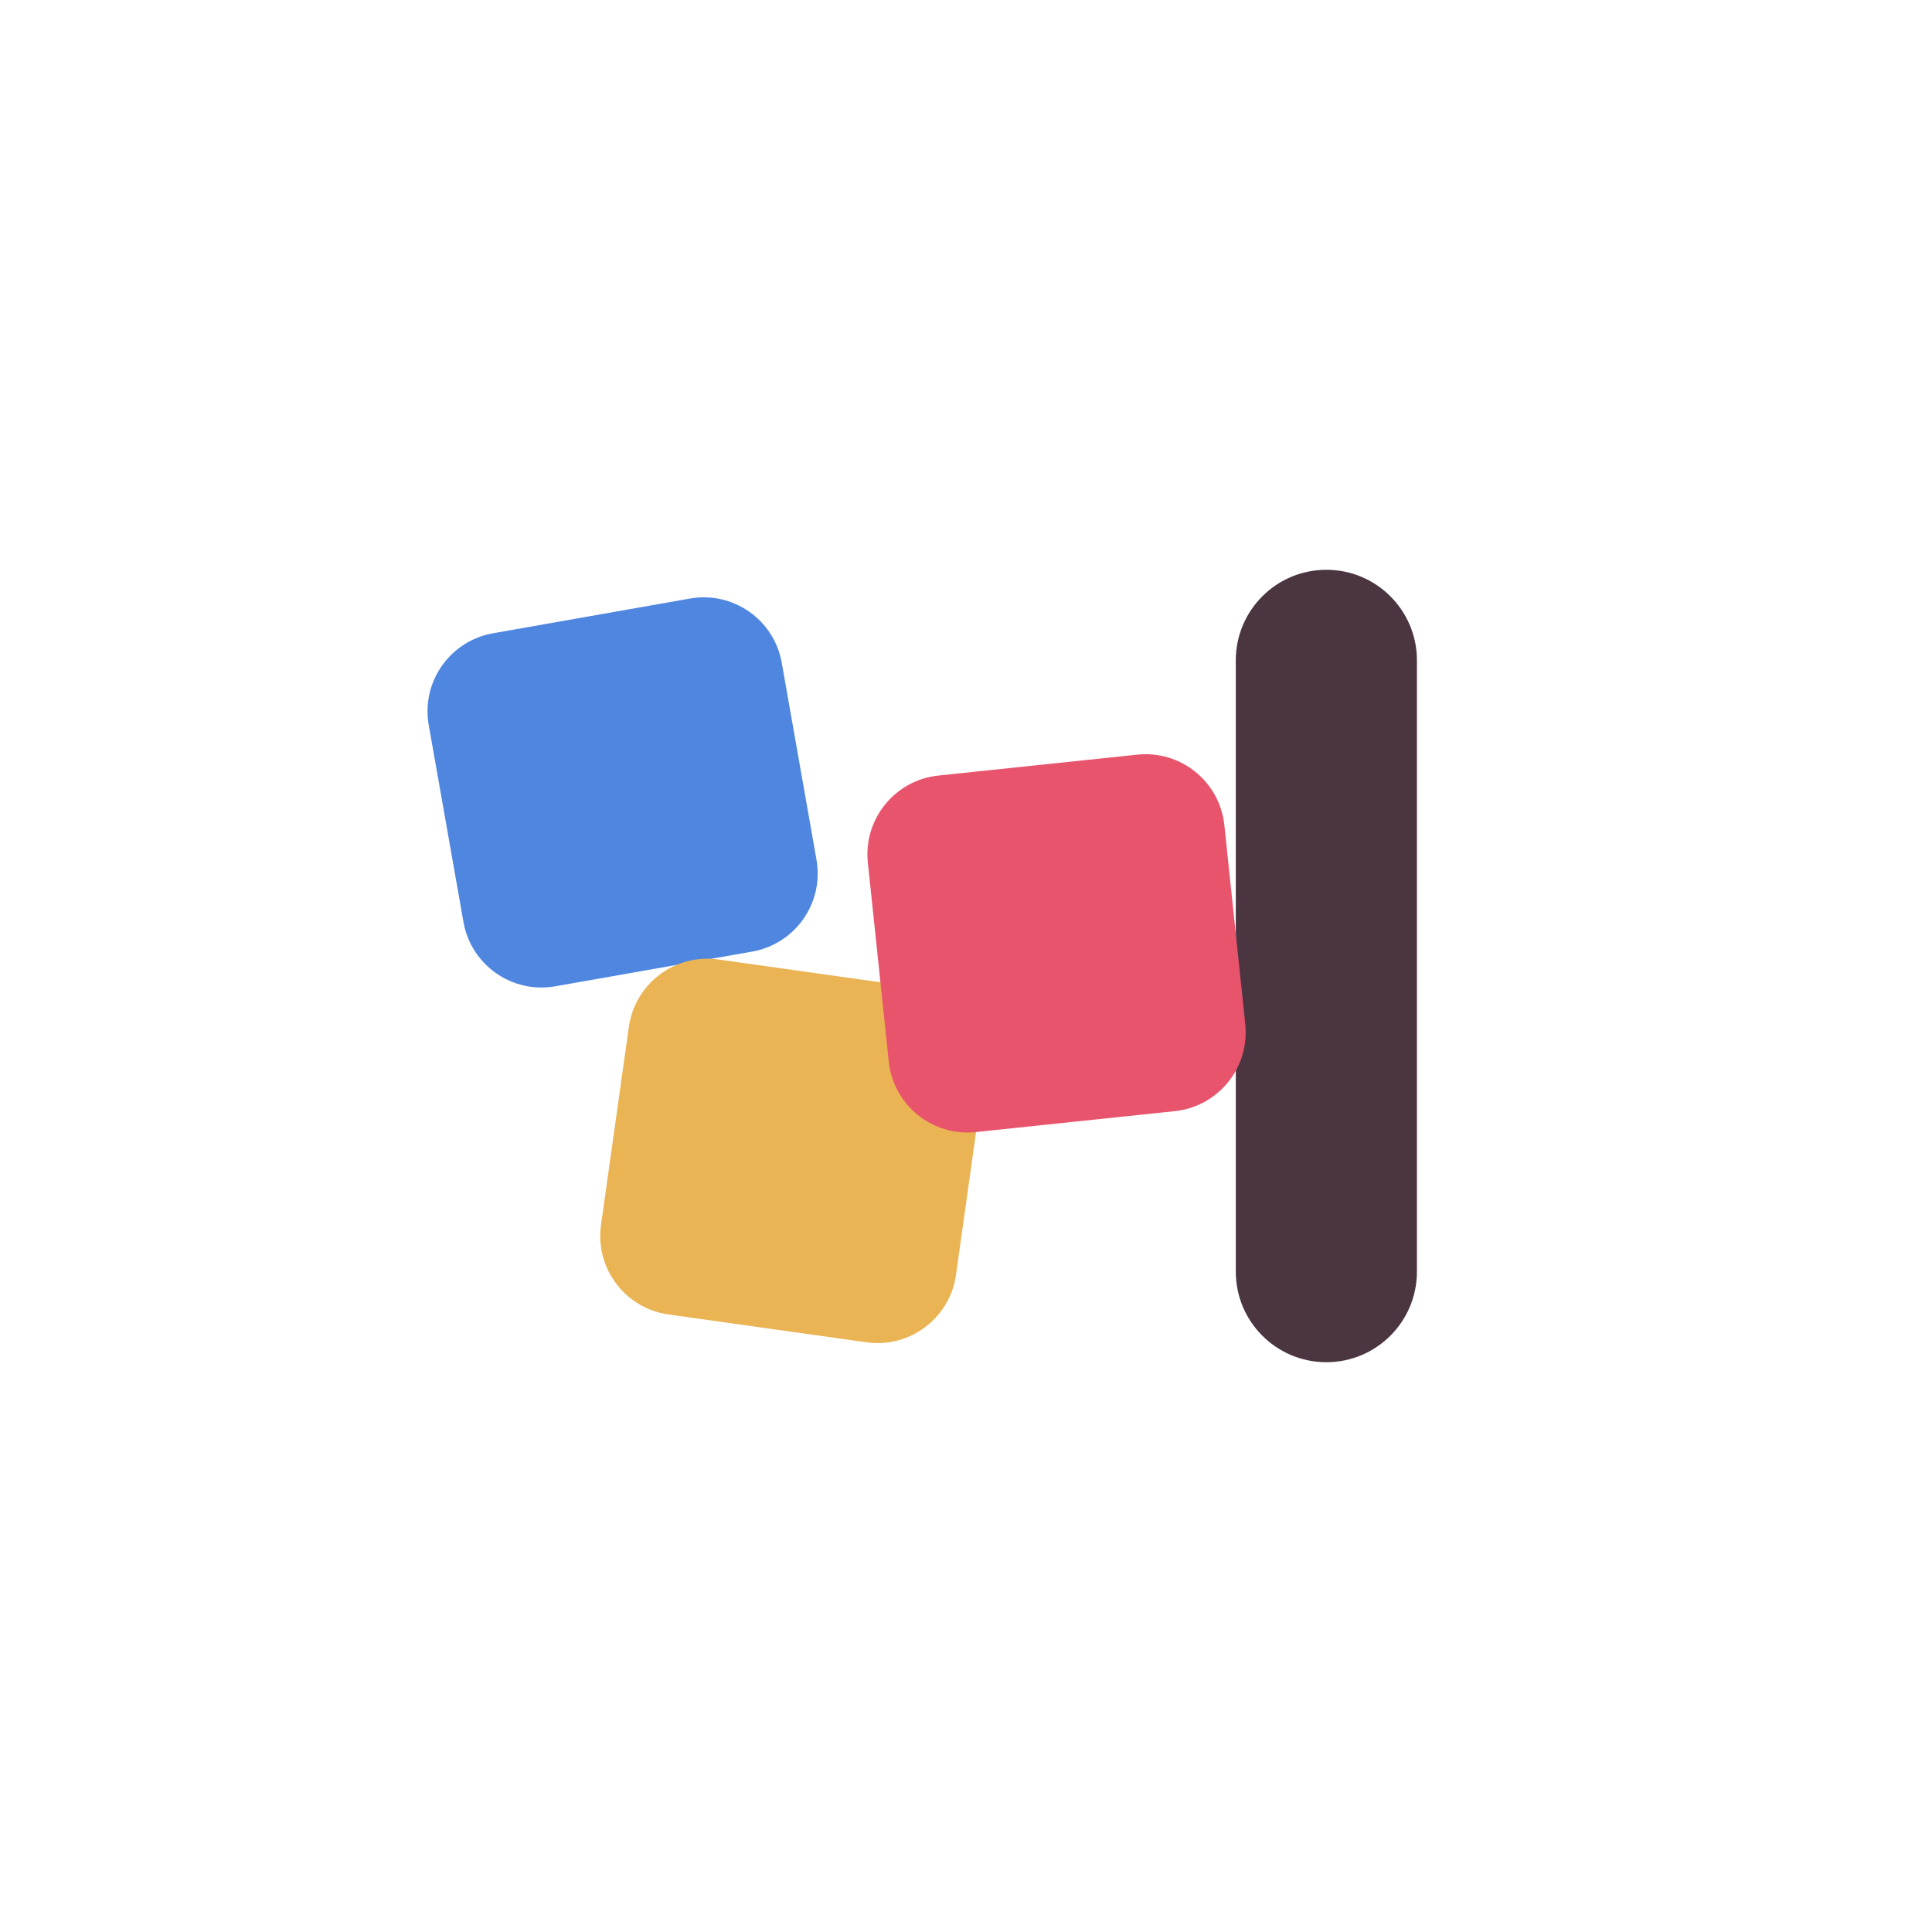
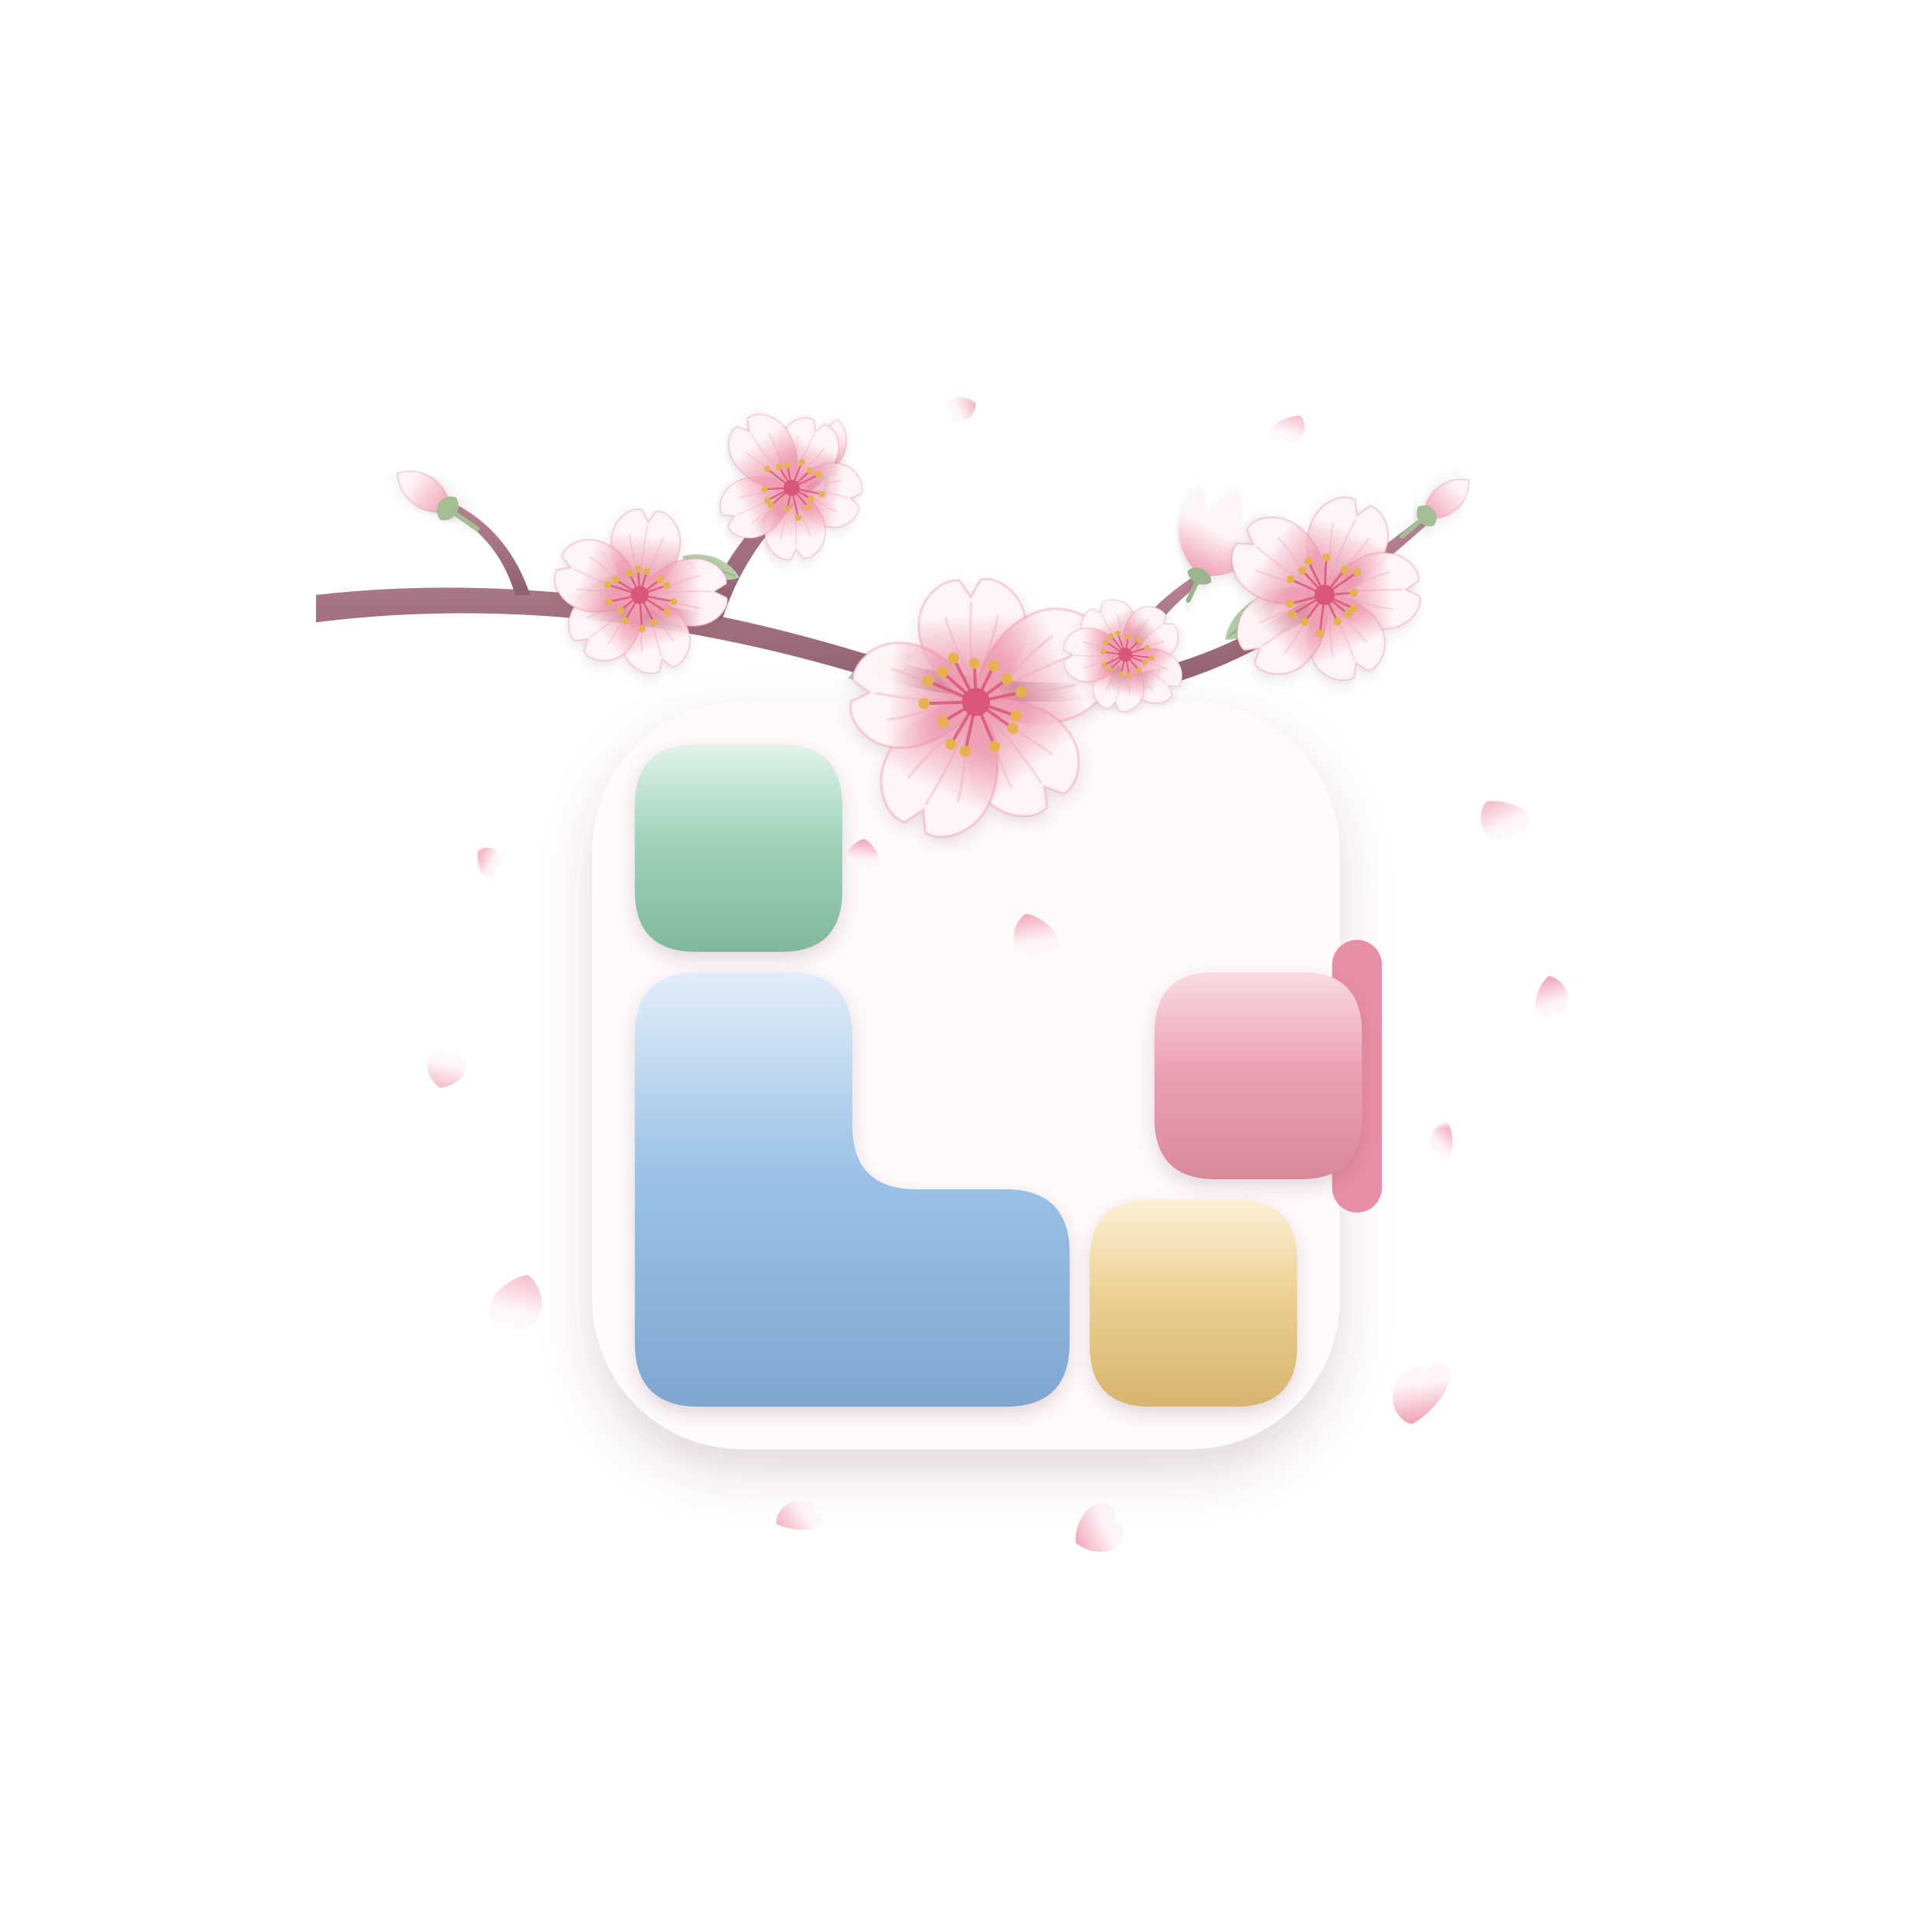
- <svg xmlns="http://www.w3.org/2000/svg" viewBox="0 0 1024 1024">
-   <rect x="655" y="302" width="96" height="420" rx="48" fill="#4a3540" />
-   <g fill="#4f86e0">
-     <rect x="235" y="325" width="190" height="190" rx="42" transform="rotate(-10 330 420)" />
-   </g>
-   <g fill="#eab454">
-     <rect x="325" y="515" width="190" height="190" rx="42" transform="rotate(8 420 610)" />
-   </g>
-   <g fill="#e8546c">
-     <rect x="465" y="405" width="190" height="190" rx="42" transform="rotate(-6 560 500)" />
+ <svg xmlns="http://www.w3.org/2000/svg" width="1024" height="1024" viewBox="0 0 1024 1024">
+   <defs>
+     <linearGradient id="bg" x1="0" y1="0" x2=".5" y2="1">
+       <stop offset="0" stop-color="#fff3f6" />
+       <stop offset="1" stop-color="#f4cdd9" />
+     </linearGradient>
+     <radialGradient id="glow" cx=".5" cy=".55" r=".55">
+       <stop offset="0" stop-color="#fff" stop-opacity=".55" />
+       <stop offset="1" stop-color="#fff" stop-opacity="0" />
+     </radialGradient>
+     <linearGradient id="gExit" x1="0" y1="0" x2="0" y2="1">
+       <stop offset="0" stop-color="#f9dbe2" />
+       <stop offset=".45" stop-color="#eda3b5" />
+       <stop offset="1" stop-color="#d98899" />
+     </linearGradient>
+     <linearGradient id="gFour" x1="0" y1="0" x2="0" y2="1">
+       <stop offset="0" stop-color="#e2f3ea" />
+       <stop offset=".45" stop-color="#a0d4bb" />
+       <stop offset="1" stop-color="#7fb89d" />
+     </linearGradient>
+     <linearGradient id="gL" x1="0" y1="0" x2="0" y2="1">
+       <stop offset="0" stop-color="#e3eef9" />
+       <stop offset=".45" stop-color="#9cc3e7" />
+       <stop offset="1" stop-color="#7fa6cf" />
+     </linearGradient>
+     <linearGradient id="gOne" x1="0" y1="0" x2="0" y2="1">
+       <stop offset="0" stop-color="#fbf0d6" />
+       <stop offset=".45" stop-color="#ecd193" />
+       <stop offset="1" stop-color="#d7b46c" />
+     </linearGradient>
+     <linearGradient id="pet" gradientUnits="userSpaceOnUse" x1="0" y1="0" x2="0" y2="-86">
+       <stop offset="0" stop-color="#ef9db2" />
+       <stop offset=".3" stop-color="#ef9db2" stop-opacity=".75" />
+       <stop offset=".7" stop-color="#fff4f7" stop-opacity=".97" />
+       <stop offset="1" stop-color="#fff4f7" />
+     </linearGradient>
+     <linearGradient id="petS" gradientUnits="userSpaceOnUse" x1="0" y1="0" x2="0" y2="-57">
+       <stop offset="0" stop-color="#ef9db2" />
+       <stop offset=".7" stop-color="#fff4f7" />
+     </linearGradient>
+     <linearGradient id="br" x1="0" y1="0" x2="0" y2="1">
+       <stop offset="0" stop-color="#b98795" />
+       <stop offset="1" stop-color="#8f5e6c" />
+     </linearGradient>
+     <filter id="soft" x="-30%" y="-30%" width="160%" height="170%">
+       <feDropShadow dx="0" dy="18" stdDeviation="20" flood-color="#6a3a52" flood-opacity=".20" />
+     </filter>
+     <filter id="softS" x="-30%" y="-30%" width="160%" height="170%">
+       <feDropShadow dx="0" dy="6" stdDeviation="7" flood-color="#6a3a52" flood-opacity=".18" />
+     </filter>
+     <filter id="fl" x="-40%" y="-40%" width="180%" height="180%">
+       <feDropShadow dx="0" dy="4" stdDeviation="5" flood-color="#6a3a52" flood-opacity=".16" />
+     </filter>
+     <filter id="blur">
+       <feGaussianBlur stdDeviation="2.2" />
+     </filter>
+   </defs>
+   <g transform="translate(512 512) scale(0.66) translate(-512 -512)">
+     <g transform="translate(120 420) rotate(117) skewX(-17) scale(0.50 0.36)" opacity="0.88" filter="url(#blur)">
+       <path d="M0 0 C-12 -5 -26 -26 -22 -44 C-20 -53 -12 -58 -5 -57 L0 -50 L5 -57 C12 -58 20 -53 22 -44 C26 -26 12 -6 0 0Z" fill="url(#petS)" />
+     </g>
+     <g transform="translate(160 760) rotate(193) skewX(-7) scale(0.90 0.77)" opacity="0.67">
+       <path d="M0 0 C-12 -5 -26 -26 -22 -44 C-20 -53 -12 -58 -5 -57 L0 -50 L5 -57 C12 -58 20 -53 22 -44 C26 -26 12 -6 0 0Z" fill="url(#petS)" />
+     </g>
+     <g transform="translate(90 610) rotate(13) skewX(-3) scale(0.70 0.51)" opacity="0.67">
+       <path d="M0 0 C-12 -5 -26 -26 -22 -44 C-20 -53 -12 -58 -5 -57 L0 -50 L5 -57 C12 -58 20 -53 22 -44 C26 -26 12 -6 0 0Z" fill="url(#petS)" />
+     </g>
+     <g transform="translate(930 380) rotate(153) skewX(16) scale(0.80 0.61)" opacity="0.69">
+       <path d="M0 0 C-12 -5 -26 -26 -22 -44 C-20 -53 -12 -58 -5 -57 L0 -50 L5 -57 C12 -58 20 -53 22 -44 C26 -26 12 -6 0 0Z" fill="url(#petS)" />
+     </g>
+     <g transform="translate(900 640) rotate(226) skewX(22) scale(0.50 0.41)" opacity="0.85" filter="url(#blur)">
+       <path d="M0 0 C-12 -5 -26 -26 -22 -44 C-20 -53 -12 -58 -5 -57 L0 -50 L5 -57 C12 -58 20 -53 22 -44 C26 -26 12 -6 0 0Z" fill="url(#petS)" />
+     </g>
+     <g transform="translate(870 880) rotate(351) skewX(-23) scale(1.00 0.79)" opacity="0.95">
+       <path d="M0 0 C-12 -5 -26 -26 -22 -44 C-20 -53 -12 -58 -5 -57 L0 -50 L5 -57 C12 -58 20 -53 22 -44 C26 -26 12 -6 0 0Z" fill="url(#petS)" />
+     </g>
+     <g transform="translate(360 960) rotate(52) skewX(-19) scale(0.60 0.57)" opacity="0.76">
+       <path d="M0 0 C-12 -5 -26 -26 -22 -44 C-20 -53 -12 -58 -5 -57 L0 -50 L5 -57 C12 -58 20 -53 22 -44 C26 -26 12 -6 0 0Z" fill="url(#petS)" />
+     </g>
+     <g transform="translate(600 975) rotate(65) skewX(4) scale(0.85 0.69)" opacity="0.87">
+       <path d="M0 0 C-12 -5 -26 -26 -22 -44 C-20 -53 -12 -58 -5 -57 L0 -50 L5 -57 C12 -58 20 -53 22 -44 C26 -26 12 -6 0 0Z" fill="url(#petS)" />
+     </g>
+     <g transform="translate(780 70) rotate(197) skewX(-22) scale(0.55 0.42)" opacity="0.67">
+       <path d="M0 0 C-12 -5 -26 -26 -22 -44 C-20 -53 -12 -58 -5 -57 L0 -50 L5 -57 C12 -58 20 -53 22 -44 C26 -26 12 -6 0 0Z" fill="url(#petS)" />
+     </g>
+     <g transform="translate(520 60) rotate(245) skewX(-4) scale(0.45 0.39)" opacity="0.76" filter="url(#blur)">
+       <path d="M0 0 C-12 -5 -26 -26 -22 -44 C-20 -53 -12 -58 -5 -57 L0 -50 L5 -57 C12 -58 20 -53 22 -44 C26 -26 12 -6 0 0Z" fill="url(#petS)" />
+     </g>
+     <g transform="translate(980 520) rotate(163) skewX(-10) scale(0.60 0.55)" opacity="0.93">
+       <path d="M0 0 C-12 -5 -26 -26 -22 -44 C-20 -53 -12 -58 -5 -57 L0 -50 L5 -57 C12 -58 20 -53 22 -44 C26 -26 12 -6 0 0Z" fill="url(#petS)" />
+     </g>
+     <rect x="212" y="300" width="600" height="600" rx="120" fill="#fffafb" filter="url(#soft)" />
+     <rect x="806" y="491" width="40" height="219" rx="20" fill="#e98fa5" />
+     <g filter="url(#softS)">
+       <g transform="translate(420.7 691.3) scale(0.956 0.956) translate(-420.7 -691.3)">
+         <path d="M238.0 562.7 Q238.0 508.7 292.0 508.7 L366.7 508.7 Q420.7 508.7 420.7 562.7 L420.7 637.3 Q420.7 691.3 474.7 691.3 L549.3 691.3 Q603.3 691.3 603.3 745.3 L603.3 820.0 Q603.3 874.0 549.3 874.0 L292.0 874.0 Q238.0 874.0 238.0 820.0 Z" fill="url(#gL)" />
+       </g>
+       <g transform="translate(694.7 782.7) scale(0.912 0.912) translate(-694.7 -782.7)">
+         <path d="M603.3 745.3 Q603.3 691.3 657.3 691.3 L732.0 691.3 Q786.0 691.3 786.0 745.3 L786.0 820.0 Q786.0 874.0 732.0 874.0 L657.3 874.0 Q603.3 874.0 603.3 820.0 Z" fill="url(#gOne)" />
+       </g>
+       <g transform="translate(746.7 600.0) scale(0.912 0.912) translate(-746.7 -600.0)">
+         <path d="M655.3 562.7 Q655.3 508.7 709.3 508.7 L784.0 508.7 Q838.0 508.7 838.0 562.7 L838.0 637.3 Q838.0 691.3 784.0 691.3 L709.3 691.3 Q655.3 691.3 655.3 637.3 Z" fill="url(#gExit)" />
+       </g>
+       <g transform="translate(329.3 417.3) scale(0.912 0.912) translate(-329.3 -417.3)">
+         <path d="M238.0 380.0 Q238.0 326.0 292.0 326.0 L366.7 326.0 Q420.7 326.0 420.7 380.0 L420.7 454.7 Q420.7 508.7 366.7 508.7 L292.0 508.7 Q238.0 508.7 238.0 454.7 Z" fill="url(#gFour)" />
+       </g>
+     </g>
+     <g fill="url(#br)">
+       <path d="M-10 214 C 150 196 300 222 420 258 C 520 288 610 296 700 262 C 760 240 820 196 880 150 L 884 156 C 828 206 768 252 704 276 C 610 312 516 304 414 274 C 296 240 150 216 -10 236Z" />
+       <path d="M300 228 C 320 180 350 140 400 112 L404 118 C 360 148 332 186 316 234Z" />
+       <path d="M610 290 C 640 250 660 220 700 196 L704 202 C 668 228 650 258 624 296Z" />
+       <path d="M150 214 C 140 180 120 160 96 146 L100 140 C 128 154 150 178 162 214Z" />
+     </g>
+     <g fill="#8f5e6c" opacity=".5">
+       <ellipse cx="300" cy="226" rx="7" ry="9" />
+       <ellipse cx="610" cy="292" rx="7" ry="9" />
+     </g>
+     <g transform="translate(200 220) rotate(-20) scale(0.9)">
+       <path d="M0 0 C18 -16 50 -16 70 0 C50 16 18 16 0 0Z" fill="#b5cfa9" />
+       <path d="M4 0 L64 0" stroke="#9ab88d" stroke-width="2" />
+     </g>
+     <g transform="translate(470 262) rotate(160) scale(0.8)">
+       <path d="M0 0 C18 -16 50 -16 70 0 C50 16 18 16 0 0Z" fill="#b5cfa9" />
+       <path d="M4 0 L64 0" stroke="#9ab88d" stroke-width="2" />
+     </g>
+     <g transform="translate(720 250) rotate(-40) scale(0.85)">
+       <path d="M0 0 C18 -16 50 -16 70 0 C50 16 18 16 0 0Z" fill="#b5cfa9" />
+       <path d="M4 0 L64 0" stroke="#9ab88d" stroke-width="2" />
+     </g>
+     <g transform="translate(330 200) rotate(200) scale(0.7)">
+       <path d="M0 0 C18 -16 50 -16 70 0 C50 16 18 16 0 0Z" fill="#b5cfa9" />
+       <path d="M4 0 L64 0" stroke="#9ab88d" stroke-width="2" />
+     </g>
+     <g transform="translate(98 146) rotate(-55) scale(1.0)" filter="url(#fl)">
+       <path d="M0 0 C-16 -12 -18 -38 0 -52 C18 -38 16 -12 0 0Z" fill="url(#petS)" stroke="#e48aa2" stroke-opacity=".3" stroke-width="1.5" />
+       <path d="M-11 -2 C-8 -14 8 -14 11 -2 C6 8 -6 8 -11 -2Z" fill="#a3bd94" />
+       <path d="M0 6 L0 26" stroke="#a3bd94" stroke-width="4" stroke-linecap="round" />
+     </g>
+     <g transform="translate(880 152) rotate(50) scale(0.9)" filter="url(#fl)">
+       <path d="M0 0 C-16 -12 -18 -38 0 -52 C18 -38 16 -12 0 0Z" fill="url(#petS)" stroke="#e48aa2" stroke-opacity=".3" stroke-width="1.5" />
+       <path d="M-11 -2 C-8 -14 8 -14 11 -2 C6 8 -6 8 -11 -2Z" fill="#a3bd94" />
+       <path d="M0 6 L0 26" stroke="#a3bd94" stroke-width="4" stroke-linecap="round" />
+     </g>
+     <g transform="translate(402 114) rotate(10) scale(0.8)" filter="url(#fl)">
+       <path d="M0 0 C-16 -12 -18 -38 0 -52 C18 -38 16 -12 0 0Z" fill="url(#petS)" stroke="#e48aa2" stroke-opacity=".3" stroke-width="1.5" />
+       <path d="M-11 -2 C-8 -14 8 -14 11 -2 C6 8 -6 8 -11 -2Z" fill="#a3bd94" />
+       <path d="M0 6 L0 26" stroke="#a3bd94" stroke-width="4" stroke-linecap="round" />
+     </g>
+     <g transform="translate(700 198) rotate(25) scale(0.75)" filter="url(#fl)">
+       <path d="M0 0 C-30 -8 -44 -40 -30 -66 C-20 -58 -8 -40 0 -20Z" fill="url(#petS)" transform="scale(1.3)" />
+       <path d="M0 0 C30 -8 44 -40 30 -66 C20 -58 8 -40 0 -20Z" fill="url(#petS)" transform="scale(1.3)" />
+       <path d="M0 0 C-18 -20 -20 -56 0 -80 C20 -56 18 -20 0 0Z" fill="url(#petS)" transform="scale(1.25)" />
+       <path d="M-14 2 C-10 -10 10 -10 14 2 C8 12 -8 12 -14 2Z" fill="#9db58f" />
+       <path d="M0 8 L0 30" stroke="#9db58f" stroke-width="5" stroke-linecap="round" />
+     </g>
+     <g transform="translate(250.0 214.0) rotate(10.0) scale(0.800)" filter="url(#fl)">
+       <g transform="rotate(-3.6) scale(0.993 0.992)">
+         <path d="M0 0 C-17 -6 -40 -34 -34 -62 C-31 -76 -18 -88 -7 -86 L0 -74 L7 -86 C18 -88 31 -76 34 -62 C40 -34 17 -6 0 0Z" fill="url(#pet)" stroke="#e48aa2" stroke-opacity=".35" stroke-width="1.6" />
+         <path d="M0 -6 C-2 -30 -2 -50 0 -70 M0 -14 C-9 -32 -14 -46 -17 -60 M0 -14 C9 -32 14 -46 17 -60" fill="none" stroke="#ef9db2" stroke-opacity=".35" stroke-width="1.6" stroke-linecap="round" />
+       </g>
+       <g transform="rotate(77.3) scale(0.969 1.017)">
+         <path d="M0 0 C-17 -6 -40 -34 -34 -62 C-31 -76 -18 -88 -7 -86 L0 -74 L7 -86 C18 -88 31 -76 34 -62 C40 -34 17 -6 0 0Z" fill="url(#pet)" stroke="#e48aa2" stroke-opacity=".35" stroke-width="1.6" />
+         <path d="M0 -6 C-2 -30 -2 -50 0 -70 M0 -14 C-9 -32 -14 -46 -17 -60 M0 -14 C9 -32 14 -46 17 -60" fill="none" stroke="#ef9db2" stroke-opacity=".35" stroke-width="1.6" stroke-linecap="round" />
+       </g>
+       <g transform="rotate(150.7) scale(0.982 0.919)">
+         <path d="M0 0 C-17 -6 -40 -34 -34 -62 C-31 -76 -18 -88 -7 -86 L0 -74 L7 -86 C18 -88 31 -76 34 -62 C40 -34 17 -6 0 0Z" fill="url(#pet)" stroke="#e48aa2" stroke-opacity=".35" stroke-width="1.6" />
+         <path d="M0 -6 C-2 -30 -2 -50 0 -70 M0 -14 C-9 -32 -14 -46 -17 -60 M0 -14 C9 -32 14 -46 17 -60" fill="none" stroke="#ef9db2" stroke-opacity=".35" stroke-width="1.6" stroke-linecap="round" />
+       </g>
+       <g transform="rotate(219.6) scale(0.989 0.924)">
+         <path d="M0 0 C-17 -6 -40 -34 -34 -62 C-31 -76 -18 -88 -7 -86 L0 -74 L7 -86 C18 -88 31 -76 34 -62 C40 -34 17 -6 0 0Z" fill="url(#pet)" stroke="#e48aa2" stroke-opacity=".35" stroke-width="1.6" />
+         <path d="M0 -6 C-2 -30 -2 -50 0 -70 M0 -14 C-9 -32 -14 -46 -17 -60 M0 -14 C9 -32 14 -46 17 -60" fill="none" stroke="#ef9db2" stroke-opacity=".35" stroke-width="1.6" stroke-linecap="round" />
+       </g>
+       <g transform="rotate(281.5) scale(1.016 1.007)">
+         <path d="M0 0 C-17 -6 -40 -34 -34 -62 C-31 -76 -18 -88 -7 -86 L0 -74 L7 -86 C18 -88 31 -76 34 -62 C40 -34 17 -6 0 0Z" fill="url(#pet)" stroke="#e48aa2" stroke-opacity=".35" stroke-width="1.6" />
+         <path d="M0 -6 C-2 -30 -2 -50 0 -70 M0 -14 C-9 -32 -14 -46 -17 -60 M0 -14 C9 -32 14 -46 17 -60" fill="none" stroke="#ef9db2" stroke-opacity=".35" stroke-width="1.6" stroke-linecap="round" />
+       </g>
+       <circle r="17" fill="#ef9db2" opacity=".9" />
+       <circle r="9" fill="#d9577a" />
+       <path d="M7.0 0.1 L34.5 0.7" stroke="#d9577a" stroke-width="2" stroke-linecap="round" opacity=".85" />
+       <circle cx="34.5" cy="0.7" r="3.6" fill="#e7b24d" />
+       <path d="M6.5 2.7 L29.8 12.5" stroke="#d9577a" stroke-width="2" stroke-linecap="round" opacity=".85" />
+       <circle cx="29.8" cy="12.5" r="3.6" fill="#e7b24d" />
+       <path d="M4.2 5.6 L18.7 24.7" stroke="#d9577a" stroke-width="2" stroke-linecap="round" opacity=".85" />
+       <circle cx="18.7" cy="24.7" r="3.6" fill="#e7b24d" />
+       <path d="M1.6 6.8 L8.0 33.1" stroke="#d9577a" stroke-width="2" stroke-linecap="round" opacity=".85" />
+       <circle cx="8.0" cy="33.1" r="3.6" fill="#e7b24d" />
+       <path d="M-2.4 6.6 L-10.1 27.9" stroke="#d9577a" stroke-width="2" stroke-linecap="round" opacity=".85" />
+       <circle cx="-10.1" cy="27.9" r="3.6" fill="#e7b24d" />
+       <path d="M-4.6 5.3 L-16.3 18.6" stroke="#d9577a" stroke-width="2" stroke-linecap="round" opacity=".85" />
+       <circle cx="-16.3" cy="18.6" r="3.6" fill="#e7b24d" />
+       <path d="M-6.5 2.7 L-29.3 12.2" stroke="#d9577a" stroke-width="2" stroke-linecap="round" opacity=".85" />
+       <circle cx="-29.3" cy="12.2" r="3.6" fill="#e7b24d" />
+       <path d="M-6.9 -1.0 L-33.5 -4.6" stroke="#d9577a" stroke-width="2" stroke-linecap="round" opacity=".85" />
+       <circle cx="-33.5" cy="-4.6" r="3.6" fill="#e7b24d" />
+       <path d="M-6.5 -2.7 L-26.5 -10.8" stroke="#d9577a" stroke-width="2" stroke-linecap="round" opacity=".85" />
+       <circle cx="-26.5" cy="-10.8" r="3.6" fill="#e7b24d" />
+       <path d="M-4.1 -5.7 L-14.2 -19.7" stroke="#d9577a" stroke-width="2" stroke-linecap="round" opacity=".85" />
+       <circle cx="-14.2" cy="-19.7" r="3.6" fill="#e7b24d" />
+       <path d="M-1.6 -6.8 L-6.1 -25.3" stroke="#d9577a" stroke-width="2" stroke-linecap="round" opacity=".85" />
+       <circle cx="-6.1" cy="-25.3" r="3.6" fill="#e7b24d" />
+       <path d="M0.8 -7.0 L2.9 -24.5" stroke="#d9577a" stroke-width="2" stroke-linecap="round" opacity=".85" />
+       <circle cx="2.9" cy="-24.5" r="3.6" fill="#e7b24d" />
+       <path d="M4.8 -5.1 L17.4 -18.7" stroke="#d9577a" stroke-width="2" stroke-linecap="round" opacity=".85" />
+       <circle cx="17.4" cy="-18.7" r="3.6" fill="#e7b24d" />
+       <path d="M6.1 -3.5 L24.9 -14.2" stroke="#d9577a" stroke-width="2" stroke-linecap="round" opacity=".85" />
+       <circle cx="24.9" cy="-14.2" r="3.6" fill="#e7b24d" />
+     </g>
+     <g transform="translate(520.0 300.0) rotate(-8.0) scale(1.250)" filter="url(#fl)">
+       <g transform="rotate(5.2) scale(0.985 0.913)">
+         <path d="M0 0 C-17 -6 -40 -34 -34 -62 C-31 -76 -18 -88 -7 -86 L0 -74 L7 -86 C18 -88 31 -76 34 -62 C40 -34 17 -6 0 0Z" fill="url(#pet)" stroke="#e48aa2" stroke-opacity=".35" stroke-width="1.6" />
+         <path d="M0 -6 C-2 -30 -2 -50 0 -70 M0 -14 C-9 -32 -14 -46 -17 -60 M0 -14 C9 -32 14 -46 17 -60" fill="none" stroke="#ef9db2" stroke-opacity=".35" stroke-width="1.6" stroke-linecap="round" />
+       </g>
+       <g transform="rotate(72.7) scale(1.022 1.041)">
+         <path d="M0 0 C-17 -6 -40 -34 -34 -62 C-31 -76 -18 -88 -7 -86 L0 -74 L7 -86 C18 -88 31 -76 34 -62 C40 -34 17 -6 0 0Z" fill="url(#pet)" stroke="#e48aa2" stroke-opacity=".35" stroke-width="1.6" />
+         <path d="M0 -6 C-2 -30 -2 -50 0 -70 M0 -14 C-9 -32 -14 -46 -17 -60 M0 -14 C9 -32 14 -46 17 -60" fill="none" stroke="#ef9db2" stroke-opacity=".35" stroke-width="1.6" stroke-linecap="round" />
+       </g>
+       <g transform="rotate(149.1) scale(0.982 0.945)">
+         <path d="M0 0 C-17 -6 -40 -34 -34 -62 C-31 -76 -18 -88 -7 -86 L0 -74 L7 -86 C18 -88 31 -76 34 -62 C40 -34 17 -6 0 0Z" fill="url(#pet)" stroke="#e48aa2" stroke-opacity=".35" stroke-width="1.6" />
+         <path d="M0 -6 C-2 -30 -2 -50 0 -70 M0 -14 C-9 -32 -14 -46 -17 -60 M0 -14 C9 -32 14 -46 17 -60" fill="none" stroke="#ef9db2" stroke-opacity=".35" stroke-width="1.6" stroke-linecap="round" />
+       </g>
+       <g transform="rotate(214.0) scale(1.036 1.041)">
+         <path d="M0 0 C-17 -6 -40 -34 -34 -62 C-31 -76 -18 -88 -7 -86 L0 -74 L7 -86 C18 -88 31 -76 34 -62 C40 -34 17 -6 0 0Z" fill="url(#pet)" stroke="#e48aa2" stroke-opacity=".35" stroke-width="1.6" />
+         <path d="M0 -6 C-2 -30 -2 -50 0 -70 M0 -14 C-9 -32 -14 -46 -17 -60 M0 -14 C9 -32 14 -46 17 -60" fill="none" stroke="#ef9db2" stroke-opacity=".35" stroke-width="1.6" stroke-linecap="round" />
+       </g>
+       <g transform="rotate(283.1) scale(0.963 0.928)">
+         <path d="M0 0 C-17 -6 -40 -34 -34 -62 C-31 -76 -18 -88 -7 -86 L0 -74 L7 -86 C18 -88 31 -76 34 -62 C40 -34 17 -6 0 0Z" fill="url(#pet)" stroke="#e48aa2" stroke-opacity=".35" stroke-width="1.6" />
+         <path d="M0 -6 C-2 -30 -2 -50 0 -70 M0 -14 C-9 -32 -14 -46 -17 -60 M0 -14 C9 -32 14 -46 17 -60" fill="none" stroke="#ef9db2" stroke-opacity=".35" stroke-width="1.6" stroke-linecap="round" />
+       </g>
+       <circle r="17" fill="#ef9db2" opacity=".9" />
+       <circle r="9" fill="#d9577a" />
+       <path d="M7.0 -0.5 L29.7 -2.2" stroke="#d9577a" stroke-width="2" stroke-linecap="round" opacity=".85" />
+       <circle cx="29.7" cy="-2.2" r="3.6" fill="#e7b24d" />
+       <path d="M6.2 3.2 L24.2 12.4" stroke="#d9577a" stroke-width="2" stroke-linecap="round" opacity=".85" />
+       <circle cx="24.2" cy="12.4" r="3.6" fill="#e7b24d" />
+       <path d="M5.1 4.8 L21.1 20.0" stroke="#d9577a" stroke-width="2" stroke-linecap="round" opacity=".85" />
+       <circle cx="21.1" cy="20.0" r="3.6" fill="#e7b24d" />
+       <path d="M1.8 6.8 L7.9 29.8" stroke="#d9577a" stroke-width="2" stroke-linecap="round" opacity=".85" />
+       <circle cx="7.9" cy="29.8" r="3.6" fill="#e7b24d" />
+       <path d="M-2.4 6.6 L-11.1 30.3" stroke="#d9577a" stroke-width="2" stroke-linecap="round" opacity=".85" />
+       <circle cx="-11.1" cy="30.3" r="3.6" fill="#e7b24d" />
+       <path d="M-4.4 5.5 L-19.7 24.5" stroke="#d9577a" stroke-width="2" stroke-linecap="round" opacity=".85" />
+       <circle cx="-19.7" cy="24.5" r="3.6" fill="#e7b24d" />
+       <path d="M-6.4 2.7 L-22.7 9.6" stroke="#d9577a" stroke-width="2" stroke-linecap="round" opacity=".85" />
+       <circle cx="-22.7" cy="9.6" r="3.6" fill="#e7b24d" />
+       <path d="M-7.0 -0.8 L-33.2 -3.7" stroke="#d9577a" stroke-width="2" stroke-linecap="round" opacity=".85" />
+       <circle cx="-33.2" cy="-3.7" r="3.6" fill="#e7b24d" />
+       <path d="M-6.0 -3.7 L-28.6 -17.6" stroke="#d9577a" stroke-width="2" stroke-linecap="round" opacity=".85" />
+       <circle cx="-28.6" cy="-17.6" r="3.6" fill="#e7b24d" />
+       <path d="M-4.5 -5.3 L-18.6 -22.0" stroke="#d9577a" stroke-width="2" stroke-linecap="round" opacity=".85" />
+       <circle cx="-18.6" cy="-22.0" r="3.6" fill="#e7b24d" />
+       <path d="M-2.3 -6.6 L-10.4 -29.9" stroke="#d9577a" stroke-width="2" stroke-linecap="round" opacity=".85" />
+       <circle cx="-10.4" cy="-29.9" r="3.6" fill="#e7b24d" />
+       <path d="M0.7 -7.0 L2.5 -24.7" stroke="#d9577a" stroke-width="2" stroke-linecap="round" opacity=".85" />
+       <circle cx="2.5" cy="-24.7" r="3.6" fill="#e7b24d" />
+       <path d="M3.9 -5.8 L14.5 -21.5" stroke="#d9577a" stroke-width="2" stroke-linecap="round" opacity=".85" />
+       <circle cx="14.5" cy="-21.5" r="3.6" fill="#e7b24d" />
+       <path d="M6.2 -3.3 L21.7 -11.7" stroke="#d9577a" stroke-width="2" stroke-linecap="round" opacity=".85" />
+       <circle cx="21.7" cy="-11.7" r="3.6" fill="#e7b24d" />
+     </g>
+     <g transform="translate(372.0 128.0) rotate(30.0) scale(0.720)" filter="url(#fl)">
+       <g transform="rotate(-7.0) scale(0.950 0.924)">
+         <path d="M0 0 C-17 -6 -40 -34 -34 -62 C-31 -76 -18 -88 -7 -86 L0 -74 L7 -86 C18 -88 31 -76 34 -62 C40 -34 17 -6 0 0Z" fill="url(#pet)" stroke="#e48aa2" stroke-opacity=".35" stroke-width="1.6" />
+         <path d="M0 -6 C-2 -30 -2 -50 0 -70 M0 -14 C-9 -32 -14 -46 -17 -60 M0 -14 C9 -32 14 -46 17 -60" fill="none" stroke="#ef9db2" stroke-opacity=".35" stroke-width="1.6" stroke-linecap="round" />
+       </g>
+       <g transform="rotate(70.1) scale(1.027 0.904)">
+         <path d="M0 0 C-17 -6 -40 -34 -34 -62 C-31 -76 -18 -88 -7 -86 L0 -74 L7 -86 C18 -88 31 -76 34 -62 C40 -34 17 -6 0 0Z" fill="url(#pet)" stroke="#e48aa2" stroke-opacity=".35" stroke-width="1.6" />
+         <path d="M0 -6 C-2 -30 -2 -50 0 -70 M0 -14 C-9 -32 -14 -46 -17 -60 M0 -14 C9 -32 14 -46 17 -60" fill="none" stroke="#ef9db2" stroke-opacity=".35" stroke-width="1.6" stroke-linecap="round" />
+       </g>
+       <g transform="rotate(145.6) scale(0.965 0.924)">
+         <path d="M0 0 C-17 -6 -40 -34 -34 -62 C-31 -76 -18 -88 -7 -86 L0 -74 L7 -86 C18 -88 31 -76 34 -62 C40 -34 17 -6 0 0Z" fill="url(#pet)" stroke="#e48aa2" stroke-opacity=".35" stroke-width="1.6" />
+         <path d="M0 -6 C-2 -30 -2 -50 0 -70 M0 -14 C-9 -32 -14 -46 -17 -60 M0 -14 C9 -32 14 -46 17 -60" fill="none" stroke="#ef9db2" stroke-opacity=".35" stroke-width="1.6" stroke-linecap="round" />
+       </g>
+       <g transform="rotate(213.9) scale(0.952 0.958)">
+         <path d="M0 0 C-17 -6 -40 -34 -34 -62 C-31 -76 -18 -88 -7 -86 L0 -74 L7 -86 C18 -88 31 -76 34 -62 C40 -34 17 -6 0 0Z" fill="url(#pet)" stroke="#e48aa2" stroke-opacity=".35" stroke-width="1.6" />
+         <path d="M0 -6 C-2 -30 -2 -50 0 -70 M0 -14 C-9 -32 -14 -46 -17 -60 M0 -14 C9 -32 14 -46 17 -60" fill="none" stroke="#ef9db2" stroke-opacity=".35" stroke-width="1.6" stroke-linecap="round" />
+       </g>
+       <g transform="rotate(292.9) scale(0.987 1.059)">
+         <path d="M0 0 C-17 -6 -40 -34 -34 -62 C-31 -76 -18 -88 -7 -86 L0 -74 L7 -86 C18 -88 31 -76 34 -62 C40 -34 17 -6 0 0Z" fill="url(#pet)" stroke="#e48aa2" stroke-opacity=".35" stroke-width="1.6" />
+         <path d="M0 -6 C-2 -30 -2 -50 0 -70 M0 -14 C-9 -32 -14 -46 -17 -60 M0 -14 C9 -32 14 -46 17 -60" fill="none" stroke="#ef9db2" stroke-opacity=".35" stroke-width="1.6" stroke-linecap="round" />
+       </g>
+       <circle r="17" fill="#ef9db2" opacity=".9" />
+       <circle r="9" fill="#d9577a" />
+       <path d="M7.0 -0.0 L25.0 -0.1" stroke="#d9577a" stroke-width="2" stroke-linecap="round" opacity=".85" />
+       <circle cx="25.0" cy="-0.1" r="3.6" fill="#e7b24d" />
+       <path d="M6.6 2.3 L26.5 9.3" stroke="#d9577a" stroke-width="2" stroke-linecap="round" opacity=".85" />
+       <circle cx="26.5" cy="9.3" r="3.6" fill="#e7b24d" />
+       <path d="M4.7 5.2 L22.9 25.1" stroke="#d9577a" stroke-width="2" stroke-linecap="round" opacity=".85" />
+       <circle cx="22.9" cy="25.1" r="3.6" fill="#e7b24d" />
+       <path d="M2.2 6.6 L7.6 23.1" stroke="#d9577a" stroke-width="2" stroke-linecap="round" opacity=".85" />
+       <circle cx="7.6" cy="23.1" r="3.6" fill="#e7b24d" />
+       <path d="M-2.4 6.6 L-10.4 28.5" stroke="#d9577a" stroke-width="2" stroke-linecap="round" opacity=".85" />
+       <circle cx="-10.4" cy="28.5" r="3.6" fill="#e7b24d" />
+       <path d="M-3.8 5.9 L-16.6 25.6" stroke="#d9577a" stroke-width="2" stroke-linecap="round" opacity=".85" />
+       <circle cx="-16.6" cy="25.6" r="3.6" fill="#e7b24d" />
+       <path d="M-5.9 3.8 L-25.4 16.6" stroke="#d9577a" stroke-width="2" stroke-linecap="round" opacity=".85" />
+       <circle cx="-25.4" cy="16.6" r="3.6" fill="#e7b24d" />
+       <path d="M-6.9 -0.9 L-34.1 -4.6" stroke="#d9577a" stroke-width="2" stroke-linecap="round" opacity=".85" />
+       <circle cx="-34.1" cy="-4.6" r="3.6" fill="#e7b24d" />
+       <path d="M-6.1 -3.4 L-23.8 -13.1" stroke="#d9577a" stroke-width="2" stroke-linecap="round" opacity=".85" />
+       <circle cx="-23.8" cy="-13.1" r="3.6" fill="#e7b24d" />
+       <path d="M-4.6 -5.3 L-17.0 -19.7" stroke="#d9577a" stroke-width="2" stroke-linecap="round" opacity=".85" />
+       <circle cx="-17.0" cy="-19.7" r="3.6" fill="#e7b24d" />
+       <path d="M-1.0 -6.9 L-4.5 -30.1" stroke="#d9577a" stroke-width="2" stroke-linecap="round" opacity=".85" />
+       <circle cx="-4.5" cy="-30.1" r="3.6" fill="#e7b24d" />
+       <path d="M2.1 -6.7 L8.3 -26.7" stroke="#d9577a" stroke-width="2" stroke-linecap="round" opacity=".85" />
+       <circle cx="8.3" cy="-26.7" r="3.6" fill="#e7b24d" />
+       <path d="M3.9 -5.8 L18.9 -27.9" stroke="#d9577a" stroke-width="2" stroke-linecap="round" opacity=".85" />
+       <circle cx="18.9" cy="-27.9" r="3.6" fill="#e7b24d" />
+       <path d="M6.7 -2.2 L32.6 -10.6" stroke="#d9577a" stroke-width="2" stroke-linecap="round" opacity=".85" />
+       <circle cx="32.6" cy="-10.6" r="3.6" fill="#e7b24d" />
+     </g>
+     <g transform="translate(800.0 214.0) rotate(18.0) scale(0.900)" filter="url(#fl)">
+       <g transform="rotate(4.3) scale(1.014 1.031)">
+         <path d="M0 0 C-17 -6 -40 -34 -34 -62 C-31 -76 -18 -88 -7 -86 L0 -74 L7 -86 C18 -88 31 -76 34 -62 C40 -34 17 -6 0 0Z" fill="url(#pet)" stroke="#e48aa2" stroke-opacity=".35" stroke-width="1.6" />
+         <path d="M0 -6 C-2 -30 -2 -50 0 -70 M0 -14 C-9 -32 -14 -46 -17 -60 M0 -14 C9 -32 14 -46 17 -60" fill="none" stroke="#ef9db2" stroke-opacity=".35" stroke-width="1.6" stroke-linecap="round" />
+       </g>
+       <g transform="rotate(68.2) scale(0.976 0.983)">
+         <path d="M0 0 C-17 -6 -40 -34 -34 -62 C-31 -76 -18 -88 -7 -86 L0 -74 L7 -86 C18 -88 31 -76 34 -62 C40 -34 17 -6 0 0Z" fill="url(#pet)" stroke="#e48aa2" stroke-opacity=".35" stroke-width="1.6" />
+         <path d="M0 -6 C-2 -30 -2 -50 0 -70 M0 -14 C-9 -32 -14 -46 -17 -60 M0 -14 C9 -32 14 -46 17 -60" fill="none" stroke="#ef9db2" stroke-opacity=".35" stroke-width="1.6" stroke-linecap="round" />
+       </g>
+       <g transform="rotate(137.4) scale(0.968 0.904)">
+         <path d="M0 0 C-17 -6 -40 -34 -34 -62 C-31 -76 -18 -88 -7 -86 L0 -74 L7 -86 C18 -88 31 -76 34 -62 C40 -34 17 -6 0 0Z" fill="url(#pet)" stroke="#e48aa2" stroke-opacity=".35" stroke-width="1.6" />
+         <path d="M0 -6 C-2 -30 -2 -50 0 -70 M0 -14 C-9 -32 -14 -46 -17 -60 M0 -14 C9 -32 14 -46 17 -60" fill="none" stroke="#ef9db2" stroke-opacity=".35" stroke-width="1.6" stroke-linecap="round" />
+       </g>
+       <g transform="rotate(212.6) scale(1.036 1.011)">
+         <path d="M0 0 C-17 -6 -40 -34 -34 -62 C-31 -76 -18 -88 -7 -86 L0 -74 L7 -86 C18 -88 31 -76 34 -62 C40 -34 17 -6 0 0Z" fill="url(#pet)" stroke="#e48aa2" stroke-opacity=".35" stroke-width="1.6" />
+         <path d="M0 -6 C-2 -30 -2 -50 0 -70 M0 -14 C-9 -32 -14 -46 -17 -60 M0 -14 C9 -32 14 -46 17 -60" fill="none" stroke="#ef9db2" stroke-opacity=".35" stroke-width="1.6" stroke-linecap="round" />
+       </g>
+       <g transform="rotate(287.3) scale(1.039 1.050)">
+         <path d="M0 0 C-17 -6 -40 -34 -34 -62 C-31 -76 -18 -88 -7 -86 L0 -74 L7 -86 C18 -88 31 -76 34 -62 C40 -34 17 -6 0 0Z" fill="url(#pet)" stroke="#e48aa2" stroke-opacity=".35" stroke-width="1.6" />
+         <path d="M0 -6 C-2 -30 -2 -50 0 -70 M0 -14 C-9 -32 -14 -46 -17 -60 M0 -14 C9 -32 14 -46 17 -60" fill="none" stroke="#ef9db2" stroke-opacity=".35" stroke-width="1.6" stroke-linecap="round" />
+       </g>
+       <circle r="17" fill="#ef9db2" opacity=".9" />
+       <circle r="9" fill="#d9577a" />
+       <path d="M6.9 0.9 L28.1 3.6" stroke="#d9577a" stroke-width="2" stroke-linecap="round" opacity=".85" />
+       <circle cx="28.1" cy="3.6" r="3.6" fill="#e7b24d" />
+       <path d="M6.5 2.5 L24.9 9.7" stroke="#d9577a" stroke-width="2" stroke-linecap="round" opacity=".85" />
+       <circle cx="24.9" cy="9.7" r="3.6" fill="#e7b24d" />
+       <path d="M4.8 5.1 L18.2 19.2" stroke="#d9577a" stroke-width="2" stroke-linecap="round" opacity=".85" />
+       <circle cx="18.2" cy="19.2" r="3.6" fill="#e7b24d" />
+       <path d="M1.3 6.9 L6.6 34.2" stroke="#d9577a" stroke-width="2" stroke-linecap="round" opacity=".85" />
+       <circle cx="6.6" cy="34.2" r="3.6" fill="#e7b24d" />
+       <path d="M-2.2 6.6 L-9.3 28.2" stroke="#d9577a" stroke-width="2" stroke-linecap="round" opacity=".85" />
+       <circle cx="-9.3" cy="28.2" r="3.6" fill="#e7b24d" />
+       <path d="M-4.6 5.3 L-22.0 25.3" stroke="#d9577a" stroke-width="2" stroke-linecap="round" opacity=".85" />
+       <circle cx="-22.0" cy="25.3" r="3.6" fill="#e7b24d" />
+       <path d="M-5.9 3.7 L-27.0 17.1" stroke="#d9577a" stroke-width="2" stroke-linecap="round" opacity=".85" />
+       <circle cx="-27.0" cy="17.1" r="3.6" fill="#e7b24d" />
+       <path d="M-7.0 -0.8 L-33.2 -3.8" stroke="#d9577a" stroke-width="2" stroke-linecap="round" opacity=".85" />
+       <circle cx="-33.2" cy="-3.8" r="3.6" fill="#e7b24d" />
+       <path d="M-6.1 -3.5 L-25.8 -14.7" stroke="#d9577a" stroke-width="2" stroke-linecap="round" opacity=".85" />
+       <circle cx="-25.8" cy="-14.7" r="3.6" fill="#e7b24d" />
+       <path d="M-4.8 -5.1 L-23.1 -24.2" stroke="#d9577a" stroke-width="2" stroke-linecap="round" opacity=".85" />
+       <circle cx="-23.1" cy="-24.2" r="3.6" fill="#e7b24d" />
+       <path d="M-1.9 -6.7 L-9.0 -32.4" stroke="#d9577a" stroke-width="2" stroke-linecap="round" opacity=".85" />
+       <circle cx="-9.0" cy="-32.4" r="3.6" fill="#e7b24d" />
+       <path d="M2.4 -6.6 L10.0 -26.9" stroke="#d9577a" stroke-width="2" stroke-linecap="round" opacity=".85" />
+       <circle cx="10.0" cy="-26.9" r="3.6" fill="#e7b24d" />
+       <path d="M4.2 -5.6 L21.3 -28.2" stroke="#d9577a" stroke-width="2" stroke-linecap="round" opacity=".85" />
+       <circle cx="21.3" cy="-28.2" r="3.6" fill="#e7b24d" />
+       <path d="M6.5 -2.6 L24.1 -9.8" stroke="#d9577a" stroke-width="2" stroke-linecap="round" opacity=".85" />
+       <circle cx="24.1" cy="-9.8" r="3.6" fill="#e7b24d" />
+     </g>
+     <g transform="translate(640.0 262.0) rotate(-25.0) scale(0.620)" filter="url(#fl)">
+       <g transform="rotate(-5.2) scale(1.030 0.850)">
+         <path d="M0 0 C-17 -6 -40 -34 -34 -62 C-31 -76 -18 -88 -7 -86 L0 -74 L7 -86 C18 -88 31 -76 34 -62 C40 -34 17 -6 0 0Z" fill="url(#pet)" stroke="#e48aa2" stroke-opacity=".35" stroke-width="1.6" />
+         <path d="M0 -6 C-2 -30 -2 -50 0 -70 M0 -14 C-9 -32 -14 -46 -17 -60 M0 -14 C9 -32 14 -46 17 -60" fill="none" stroke="#ef9db2" stroke-opacity=".35" stroke-width="1.6" stroke-linecap="round" />
+       </g>
+       <g transform="rotate(76.3) scale(1.023 0.850)">
+         <path d="M0 0 C-17 -6 -40 -34 -34 -62 C-31 -76 -18 -88 -7 -86 L0 -74 L7 -86 C18 -88 31 -76 34 -62 C40 -34 17 -6 0 0Z" fill="url(#pet)" stroke="#e48aa2" stroke-opacity=".35" stroke-width="1.6" />
+         <path d="M0 -6 C-2 -30 -2 -50 0 -70 M0 -14 C-9 -32 -14 -46 -17 -60 M0 -14 C9 -32 14 -46 17 -60" fill="none" stroke="#ef9db2" stroke-opacity=".35" stroke-width="1.6" stroke-linecap="round" />
+       </g>
+       <g transform="rotate(150.7) scale(0.975 0.925)">
+         <path d="M0 0 C-17 -6 -40 -34 -34 -62 C-31 -76 -18 -88 -7 -86 L0 -74 L7 -86 C18 -88 31 -76 34 -62 C40 -34 17 -6 0 0Z" fill="url(#pet)" stroke="#e48aa2" stroke-opacity=".35" stroke-width="1.6" />
+         <path d="M0 -6 C-2 -30 -2 -50 0 -70 M0 -14 C-9 -32 -14 -46 -17 -60 M0 -14 C9 -32 14 -46 17 -60" fill="none" stroke="#ef9db2" stroke-opacity=".35" stroke-width="1.6" stroke-linecap="round" />
+       </g>
+       <g transform="rotate(216.7) scale(0.941 0.847)">
+         <path d="M0 0 C-17 -6 -40 -34 -34 -62 C-31 -76 -18 -88 -7 -86 L0 -74 L7 -86 C18 -88 31 -76 34 -62 C40 -34 17 -6 0 0Z" fill="url(#pet)" stroke="#e48aa2" stroke-opacity=".35" stroke-width="1.6" />
+         <path d="M0 -6 C-2 -30 -2 -50 0 -70 M0 -14 C-9 -32 -14 -46 -17 -60 M0 -14 C9 -32 14 -46 17 -60" fill="none" stroke="#ef9db2" stroke-opacity=".35" stroke-width="1.6" stroke-linecap="round" />
+       </g>
+       <g transform="rotate(294.6) scale(0.993 0.924)">
+         <path d="M0 0 C-17 -6 -40 -34 -34 -62 C-31 -76 -18 -88 -7 -86 L0 -74 L7 -86 C18 -88 31 -76 34 -62 C40 -34 17 -6 0 0Z" fill="url(#pet)" stroke="#e48aa2" stroke-opacity=".35" stroke-width="1.6" />
+         <path d="M0 -6 C-2 -30 -2 -50 0 -70 M0 -14 C-9 -32 -14 -46 -17 -60 M0 -14 C9 -32 14 -46 17 -60" fill="none" stroke="#ef9db2" stroke-opacity=".35" stroke-width="1.6" stroke-linecap="round" />
+       </g>
+       <circle r="17" fill="#ef9db2" opacity=".9" />
+       <circle r="9" fill="#d9577a" />
+       <path d="M6.9 0.8 L29.0 3.5" stroke="#d9577a" stroke-width="2" stroke-linecap="round" opacity=".85" />
+       <circle cx="29.0" cy="3.5" r="3.6" fill="#e7b24d" />
+       <path d="M6.0 3.7 L28.9 17.8" stroke="#d9577a" stroke-width="2" stroke-linecap="round" opacity=".85" />
+       <circle cx="28.9" cy="17.8" r="3.6" fill="#e7b24d" />
+       <path d="M4.8 5.1 L18.5 19.7" stroke="#d9577a" stroke-width="2" stroke-linecap="round" opacity=".85" />
+       <circle cx="18.5" cy="19.7" r="3.6" fill="#e7b24d" />
+       <path d="M1.9 6.7 L7.5 25.8" stroke="#d9577a" stroke-width="2" stroke-linecap="round" opacity=".85" />
+       <circle cx="7.5" cy="25.8" r="3.6" fill="#e7b24d" />
+       <path d="M-1.7 6.8 L-6.7 26.3" stroke="#d9577a" stroke-width="2" stroke-linecap="round" opacity=".85" />
+       <circle cx="-6.7" cy="26.3" r="3.6" fill="#e7b24d" />
+       <path d="M-4.2 5.6 L-15.5 20.3" stroke="#d9577a" stroke-width="2" stroke-linecap="round" opacity=".85" />
+       <circle cx="-15.5" cy="20.3" r="3.6" fill="#e7b24d" />
+       <path d="M-6.6 2.3 L-26.7 9.3" stroke="#d9577a" stroke-width="2" stroke-linecap="round" opacity=".85" />
+       <circle cx="-26.7" cy="9.3" r="3.6" fill="#e7b24d" />
+       <path d="M-7.0 0.1 L-31.0 0.4" stroke="#d9577a" stroke-width="2" stroke-linecap="round" opacity=".85" />
+       <circle cx="-31.0" cy="0.4" r="3.6" fill="#e7b24d" />
+       <path d="M-5.9 -3.7 L-24.6 -15.5" stroke="#d9577a" stroke-width="2" stroke-linecap="round" opacity=".85" />
+       <circle cx="-24.6" cy="-15.5" r="3.6" fill="#e7b24d" />
+       <path d="M-3.7 -5.9 L-15.9 -25.5" stroke="#d9577a" stroke-width="2" stroke-linecap="round" opacity=".85" />
+       <circle cx="-15.9" cy="-25.5" r="3.6" fill="#e7b24d" />
+       <path d="M-1.5 -6.8 L-6.5 -29.6" stroke="#d9577a" stroke-width="2" stroke-linecap="round" opacity=".85" />
+       <circle cx="-6.5" cy="-29.6" r="3.6" fill="#e7b24d" />
+       <path d="M0.6 -7.0 L2.6 -29.2" stroke="#d9577a" stroke-width="2" stroke-linecap="round" opacity=".85" />
+       <circle cx="2.6" cy="-29.2" r="3.6" fill="#e7b24d" />
+       <path d="M3.9 -5.8 L13.3 -20.1" stroke="#d9577a" stroke-width="2" stroke-linecap="round" opacity=".85" />
+       <circle cx="13.3" cy="-20.1" r="3.6" fill="#e7b24d" />
+       <path d="M6.5 -2.5 L24.3 -9.3" stroke="#d9577a" stroke-width="2" stroke-linecap="round" opacity=".85" />
+       <circle cx="24.3" cy="-9.3" r="3.6" fill="#e7b24d" />
+     </g>
+     <g transform="translate(560 470) rotate(170) skewX(11) scale(0.75 0.60)" opacity="0.84">
+       <path d="M0 0 C-12 -5 -26 -26 -22 -44 C-20 -53 -12 -58 -5 -57 L0 -50 L5 -57 C12 -58 20 -53 22 -44 C26 -26 12 -6 0 0Z" fill="url(#petS)" />
+     </g>
+     <g transform="translate(430 410) rotate(187) skewX(3) scale(0.55 0.40)" opacity="0.92">
+       <path d="M0 0 C-12 -5 -26 -26 -22 -44 C-20 -53 -12 -58 -5 -57 L0 -50 L5 -57 C12 -58 20 -53 22 -44 C26 -26 12 -6 0 0Z" fill="url(#petS)" />
+     </g>
  </g>
</svg>
